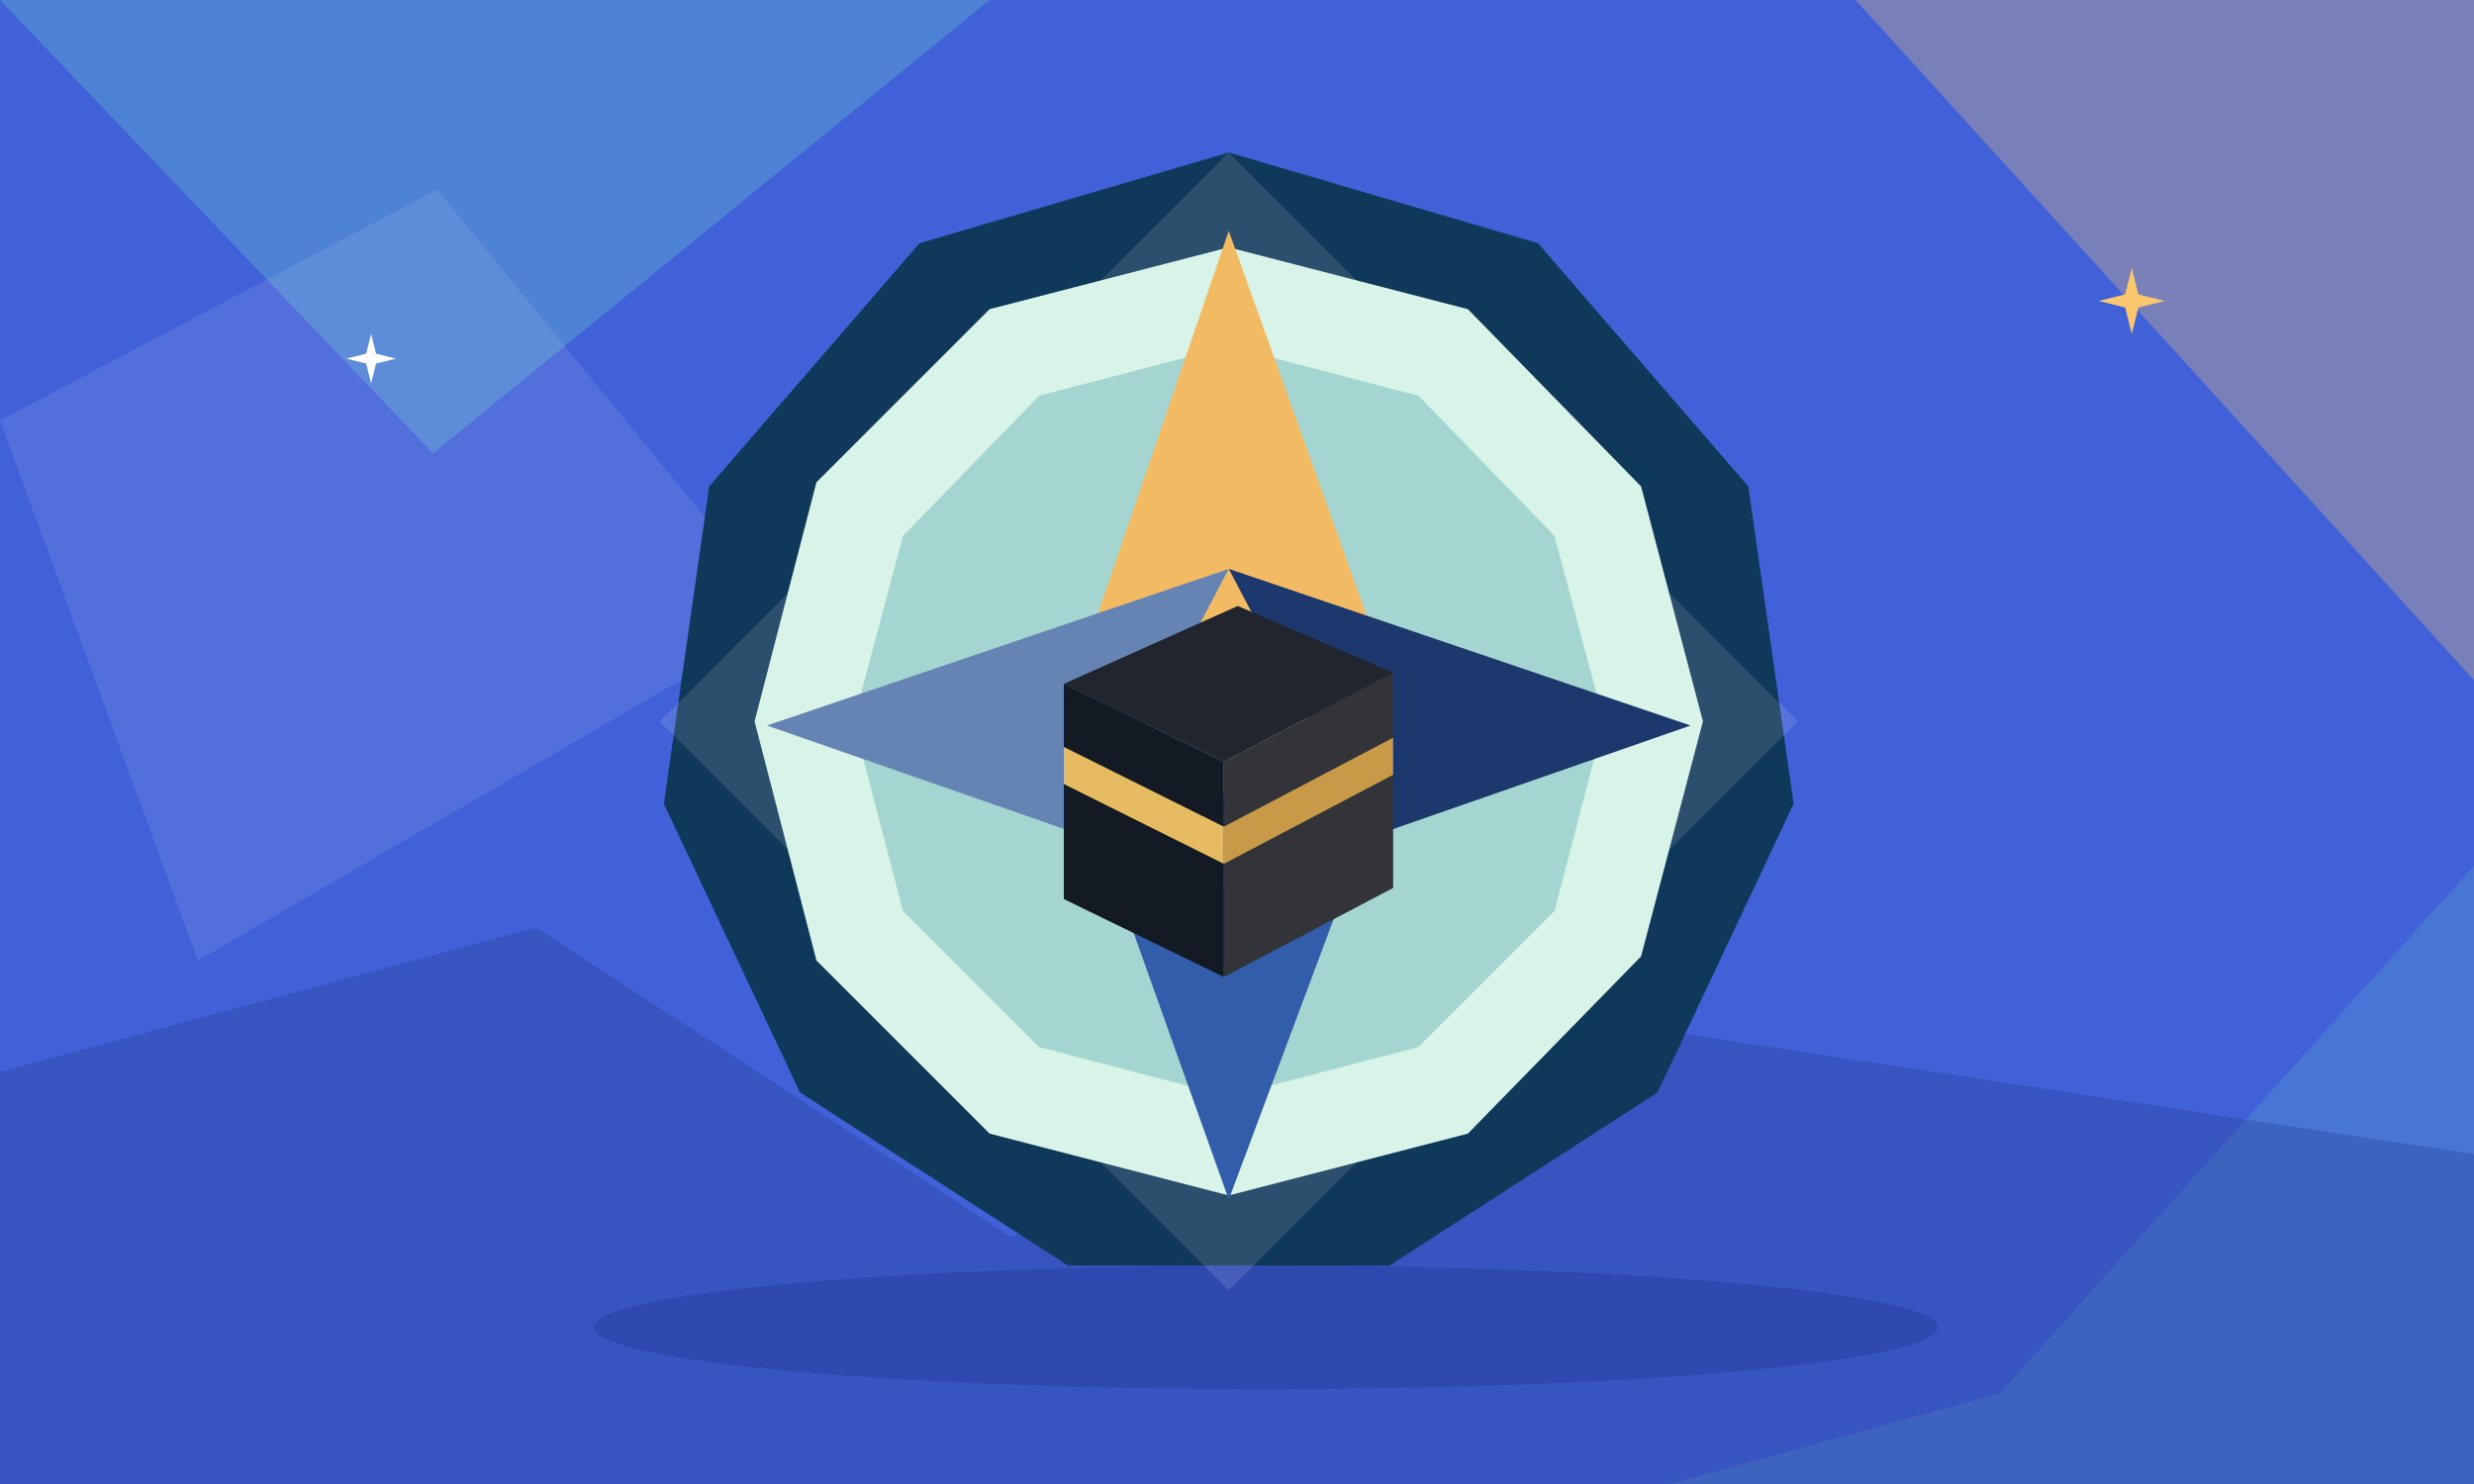
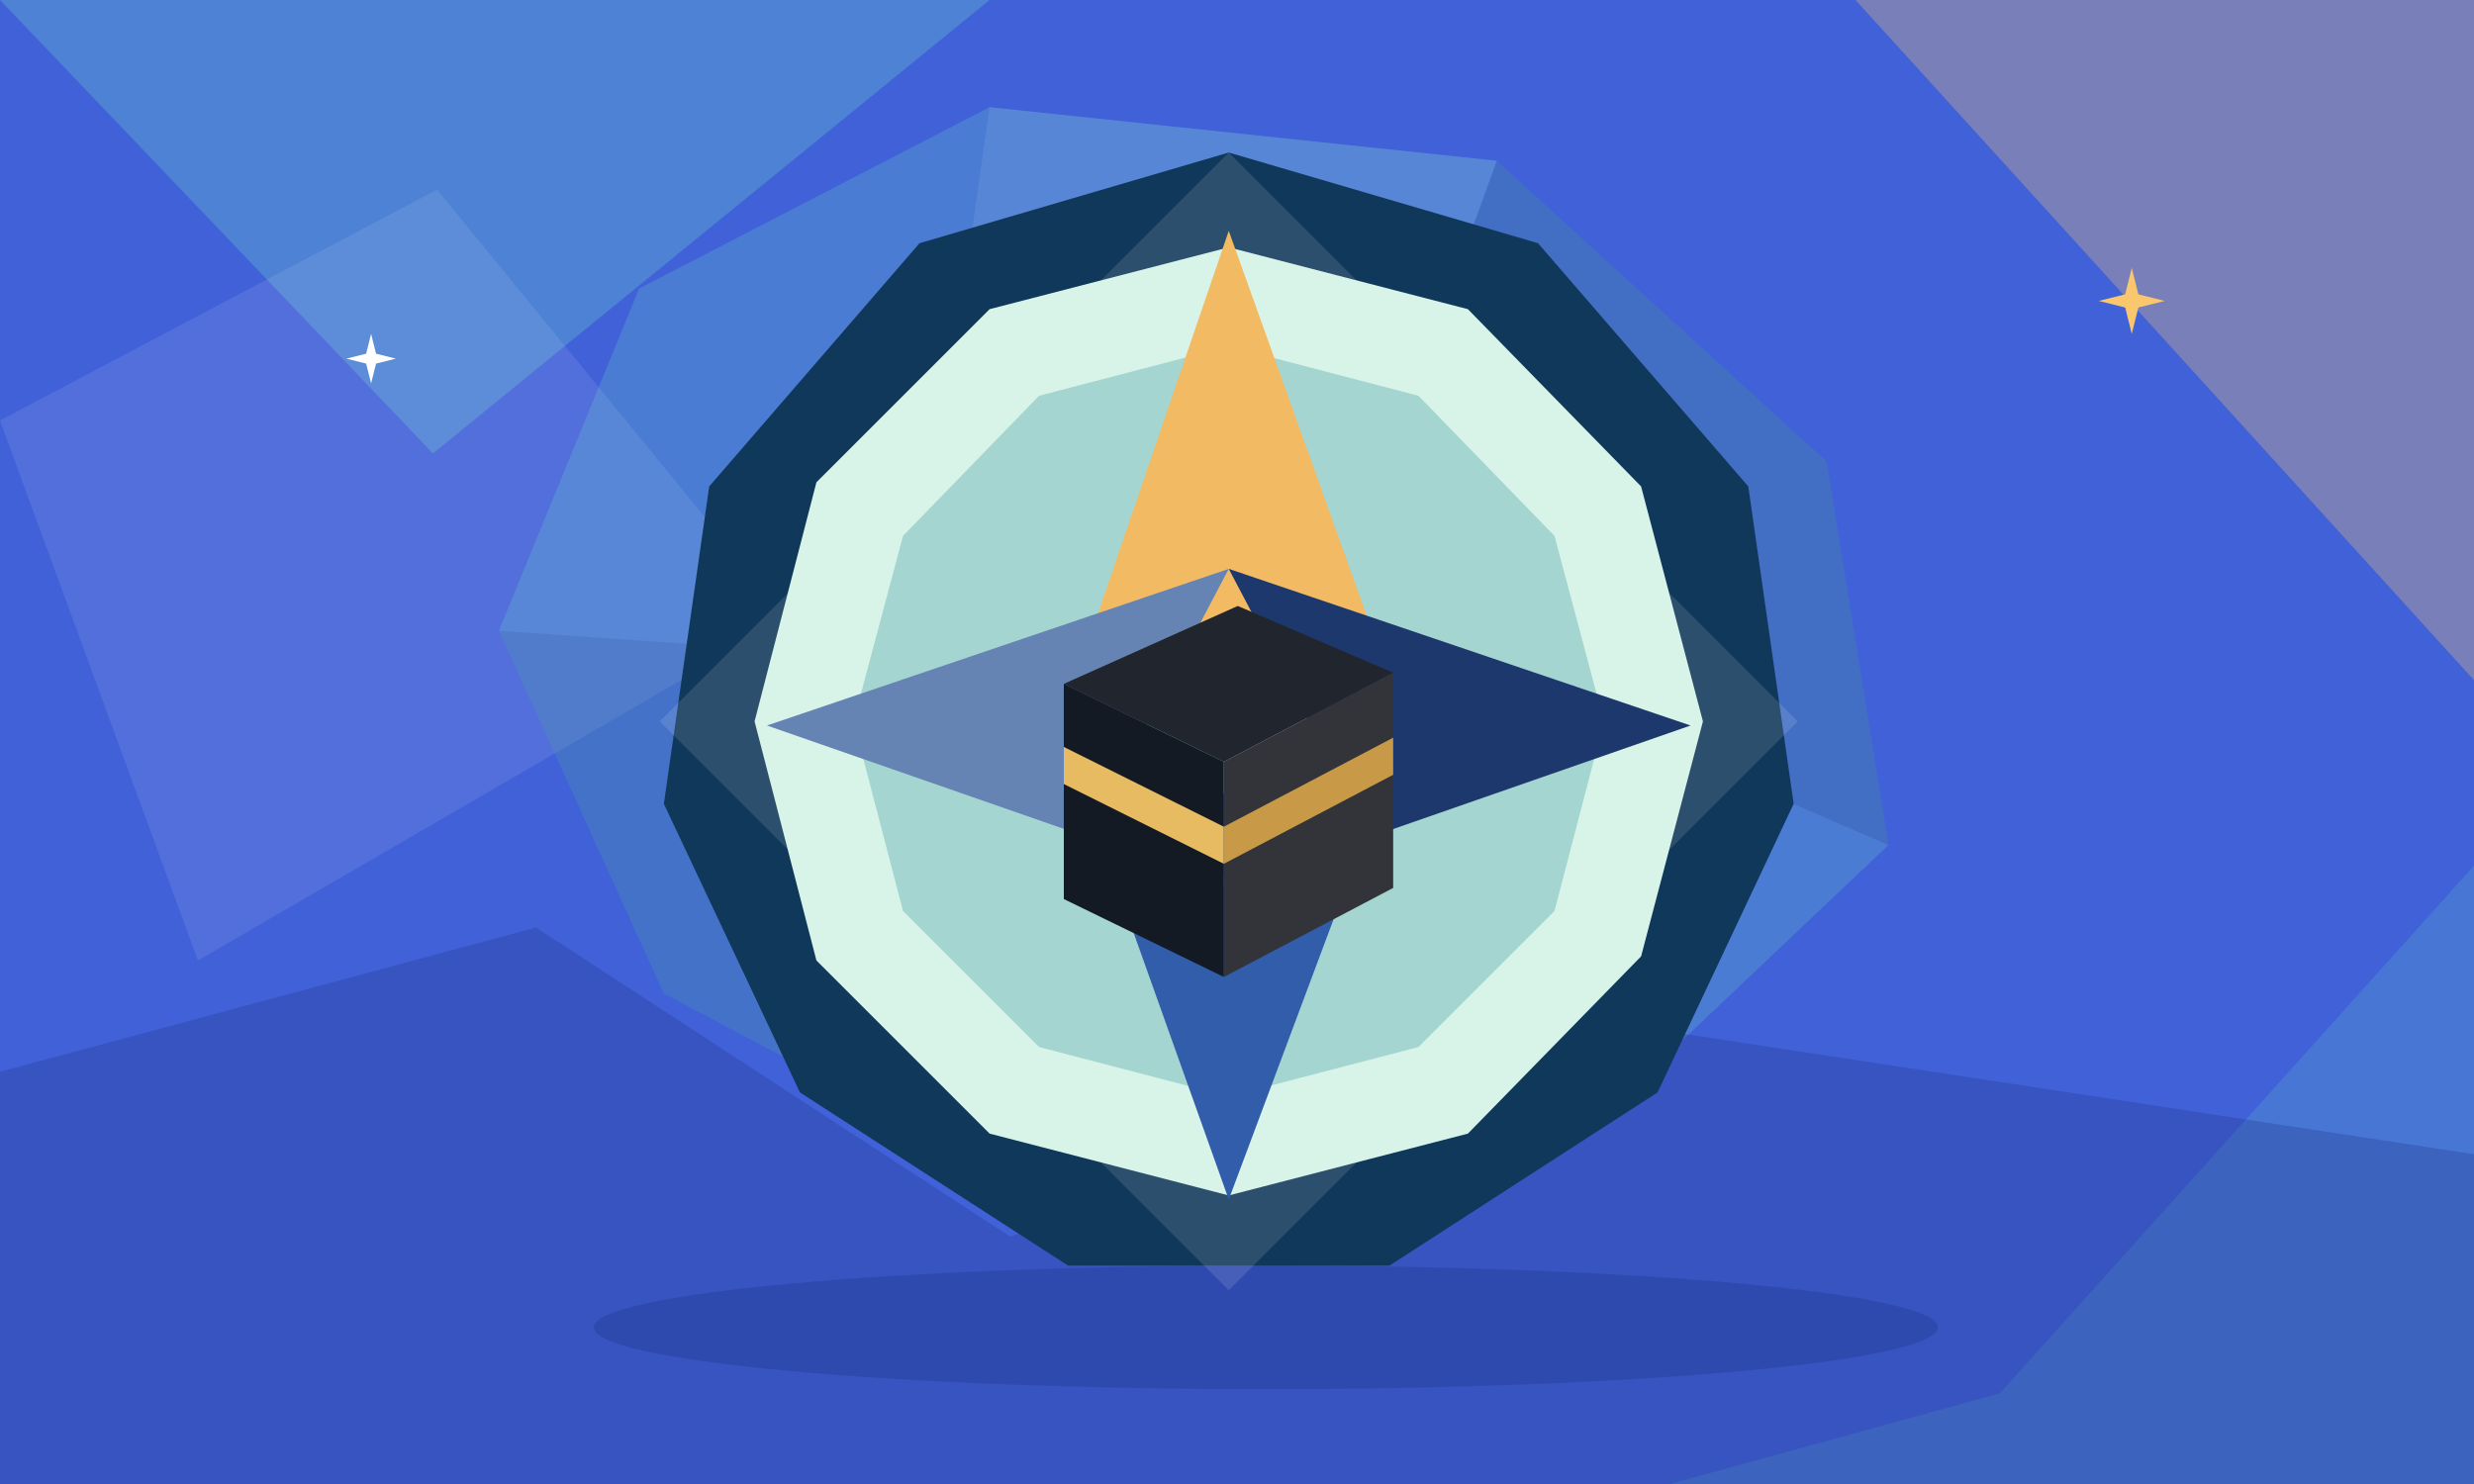
<svg xmlns="http://www.w3.org/2000/svg" width="600" height="360" viewBox="0 0 600 360" role="img" aria-labelledby="title desc">
  <rect width="600" height="360" fill="#4161D8" />
  <polygon points="0,0 240,0 105,110" fill="#6FE3C7" opacity=".25" />
  <polygon points="600,0 450,0 600,165" fill="#FAC76E" opacity=".3" />
  <polygon points="0,102 106,46 191,150 48,233" fill="#fff" opacity=".09" />
  <polygon points="485,338 600,210 600,360 405,360" fill="#6FE3C7" opacity=".16" />
-   <polygon points="NaN,NaN NaN,NaN NaN,NaN NaN,NaN NaN,NaN NaN,NaN NaN,NaN NaN,NaN NaN,NaN NaN,NaN NaN,NaN" fill="#6FE3C7" />
+   <polygon points="155,70 240,26 363,39 443,112 458,205 382,277 263,295 161,241 121,153" fill="#6FE3C7" opacity=".21" />
+   <polygon points="240,26 363,39 324,147 221,160" fill="#FFFFFF" opacity=".08" />
+   <polygon points="121,153 221,160 263,295 161,241" fill="#172B78" opacity=".12" />
  <g opacity=".17">
-     <polygon points="NaN,NaN NaN,NaN NaN,NaN NaN,NaN NaN,NaN NaN,NaN NaN,NaN NaN,NaN NaN,NaN NaN,NaN NaN,NaN" fill="#172B78" />
+     <polygon points="363,39 443,112 458,205 324,147" fill="#172B78" />
+     <polygon points="263,295 324,147 382,277" fill="#172B78" opacity=".65" />
  </g>
  <polygon points="0,260 130,225 245,300 390,248 600,280 600,360 0,360" fill="#172B78" opacity=".25" />
  <ellipse cx="307" cy="322" rx="163" ry="15" fill="#172B78" opacity=".25" />
  <polygon points="298,37 373,59 424,118 435,195 402,265 337,307 259,307 194,265 161,195 172,118 223,59" fill="#10385B" />
  <polygon points="160,175 298,37 436,175 298,313" fill="#fff" opacity=".12" />
  <polygon points="298,60 356,75 398,118 413,175 398,232 356,275 298,290 240,275 198,233 183,175 198,117 240,75" fill="#D8F4E8" />
  <polygon points="298,84 344,96 377,130 389,175 377,221 344,254 298,266 252,254 219,221 207,175 219,130 252,96" fill="#A5D5D0" />
  <polygon points="298,56 341,176 298,156 257,176" fill="#F2BA62" />
  <polygon points="298,291 341,176 298,193 257,176" fill="#315DAB" />
  <polygon points="186,176 298,138 278,176 298,215" fill="#6583B3" />
  <polygon points="410,176 298,138 318,176 298,215" fill="#1C386D" />
  <polygon points="258,165.9 300.188,147 337.875,163.2 296.812,184.8" fill="#20252E" />
  <polygon points="258,165.9 296.812,184.8 296.812,237 258,218.1" fill="#131A24" />
  <polygon points="296.812,184.8 337.875,163.2 337.875,215.4 296.812,237" fill="#33343A" />
  <polygon points="258,181.2 296.812,200.55 296.812,209.55 258,190.2" fill="#E6BB62" />
  <polygon points="296.812,200.55 337.875,178.95 337.875,187.95 296.812,209.55" fill="#C89A47" />
  <polygon points="517,65 518.6,71.4 525,73 518.6,74.6 517,81 515.4,74.6 509,73 515.4,71.4" fill="#FAC76E" />
  <polygon points="90,81 91.2,85.8 96,87 91.2,88.2 90,93 88.8,88.2 84,87 88.8,85.8" fill="#fff" />
</svg>
